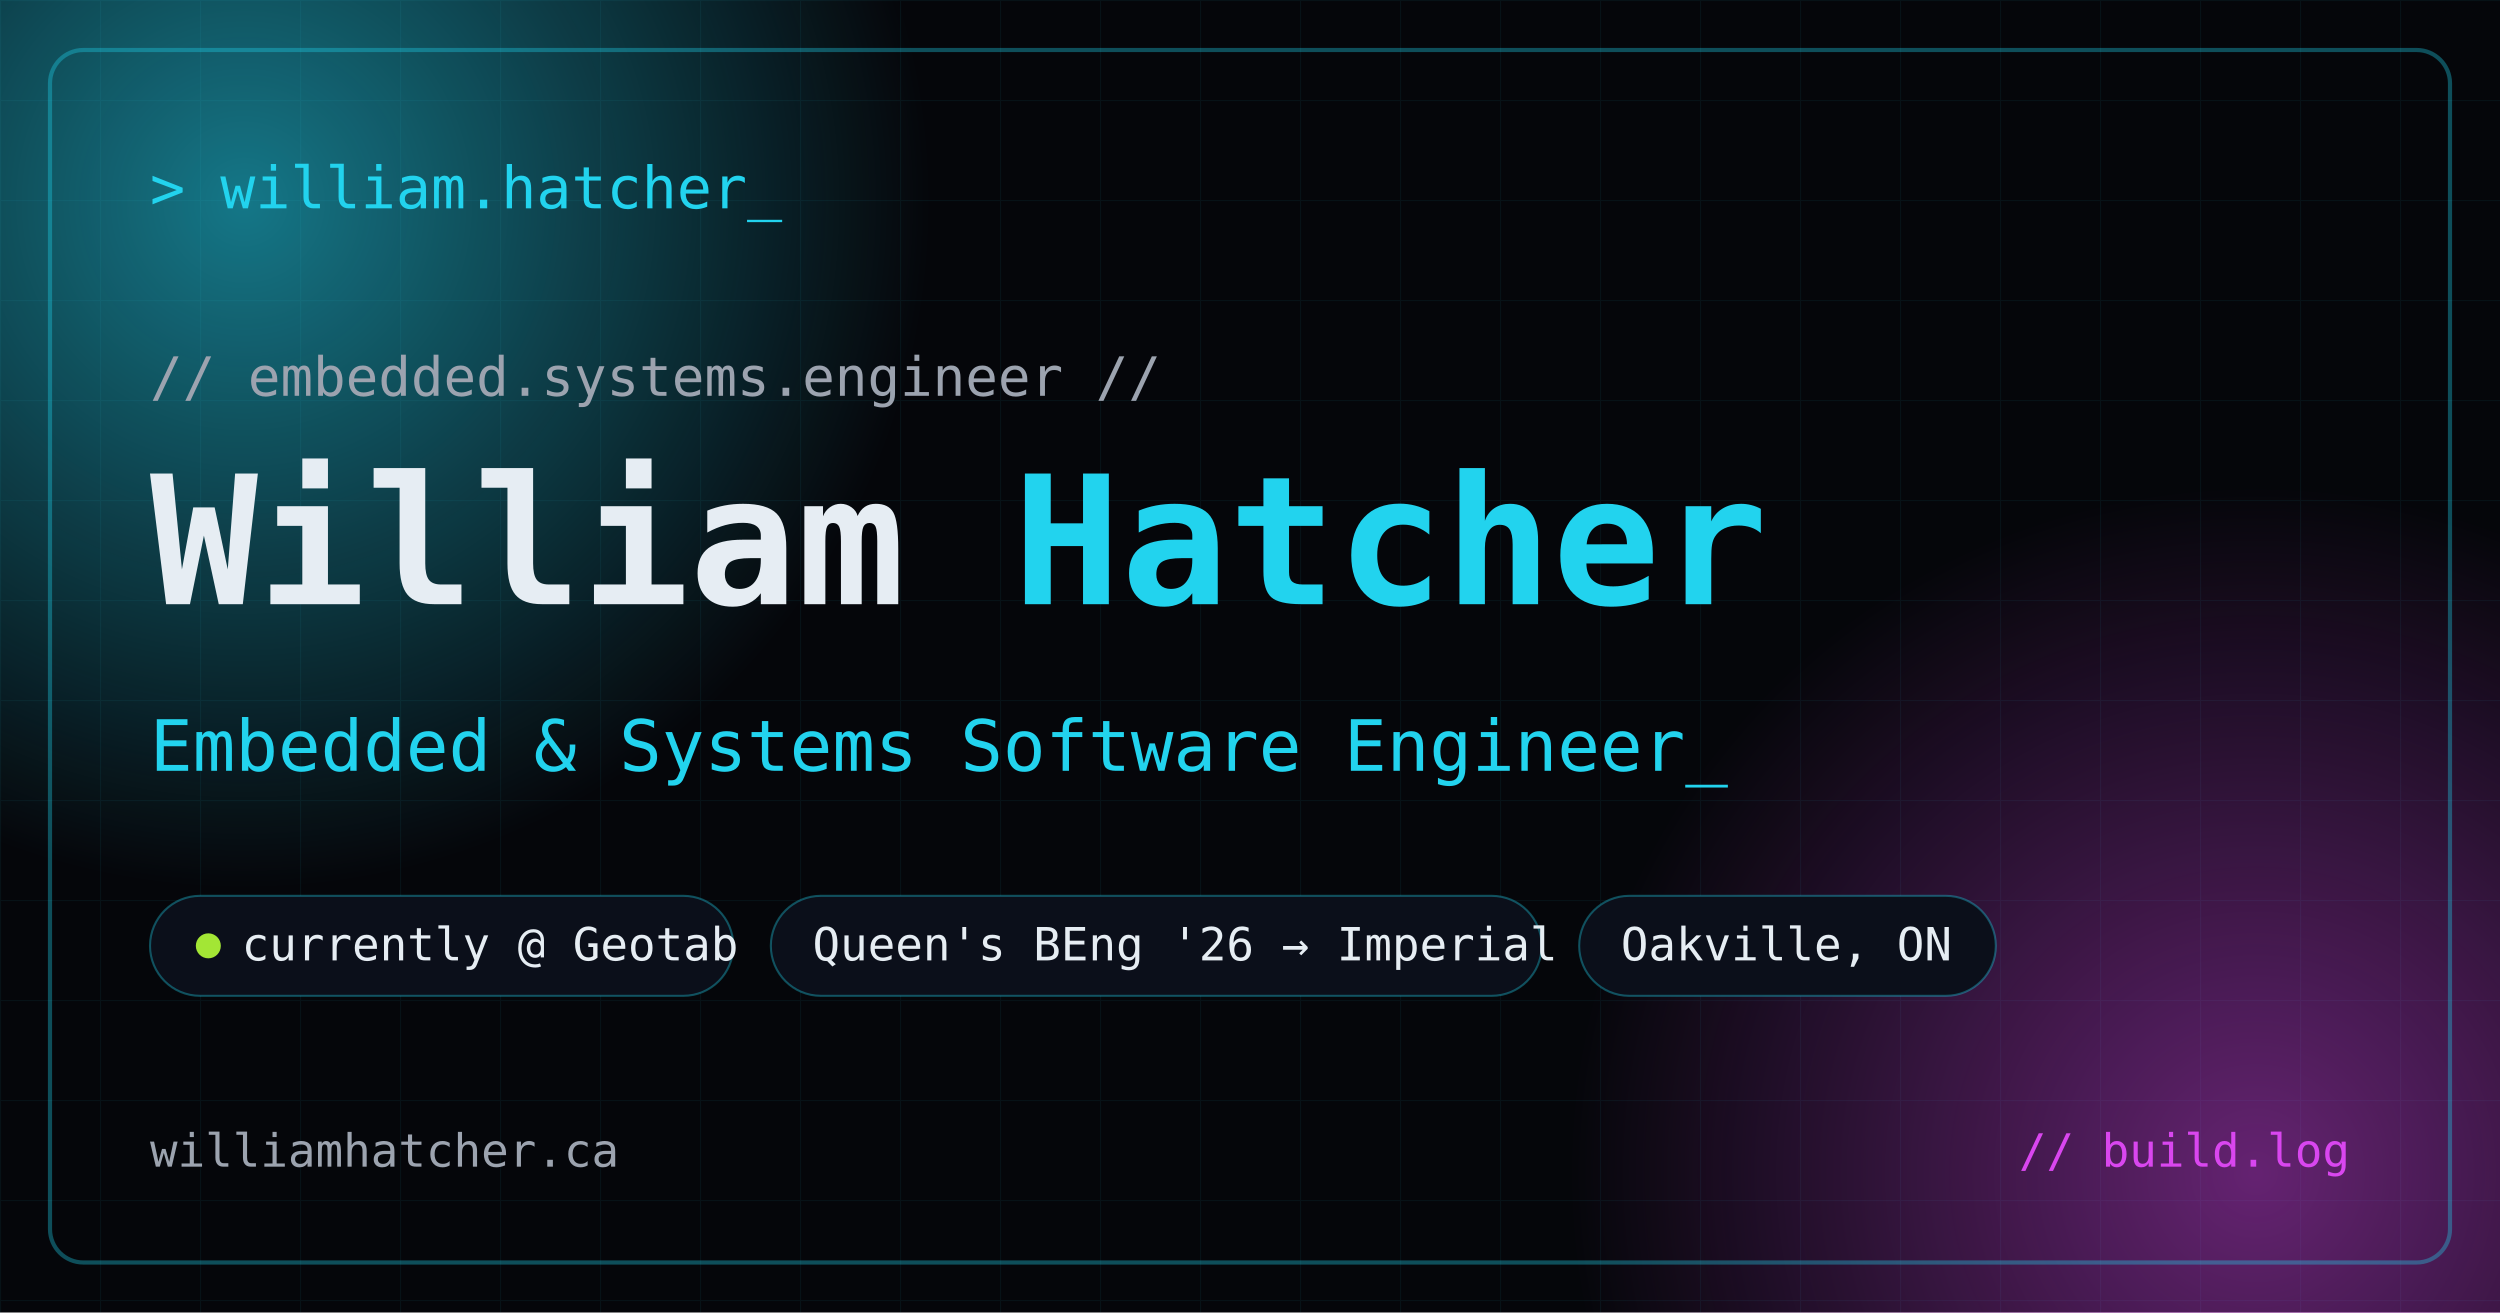
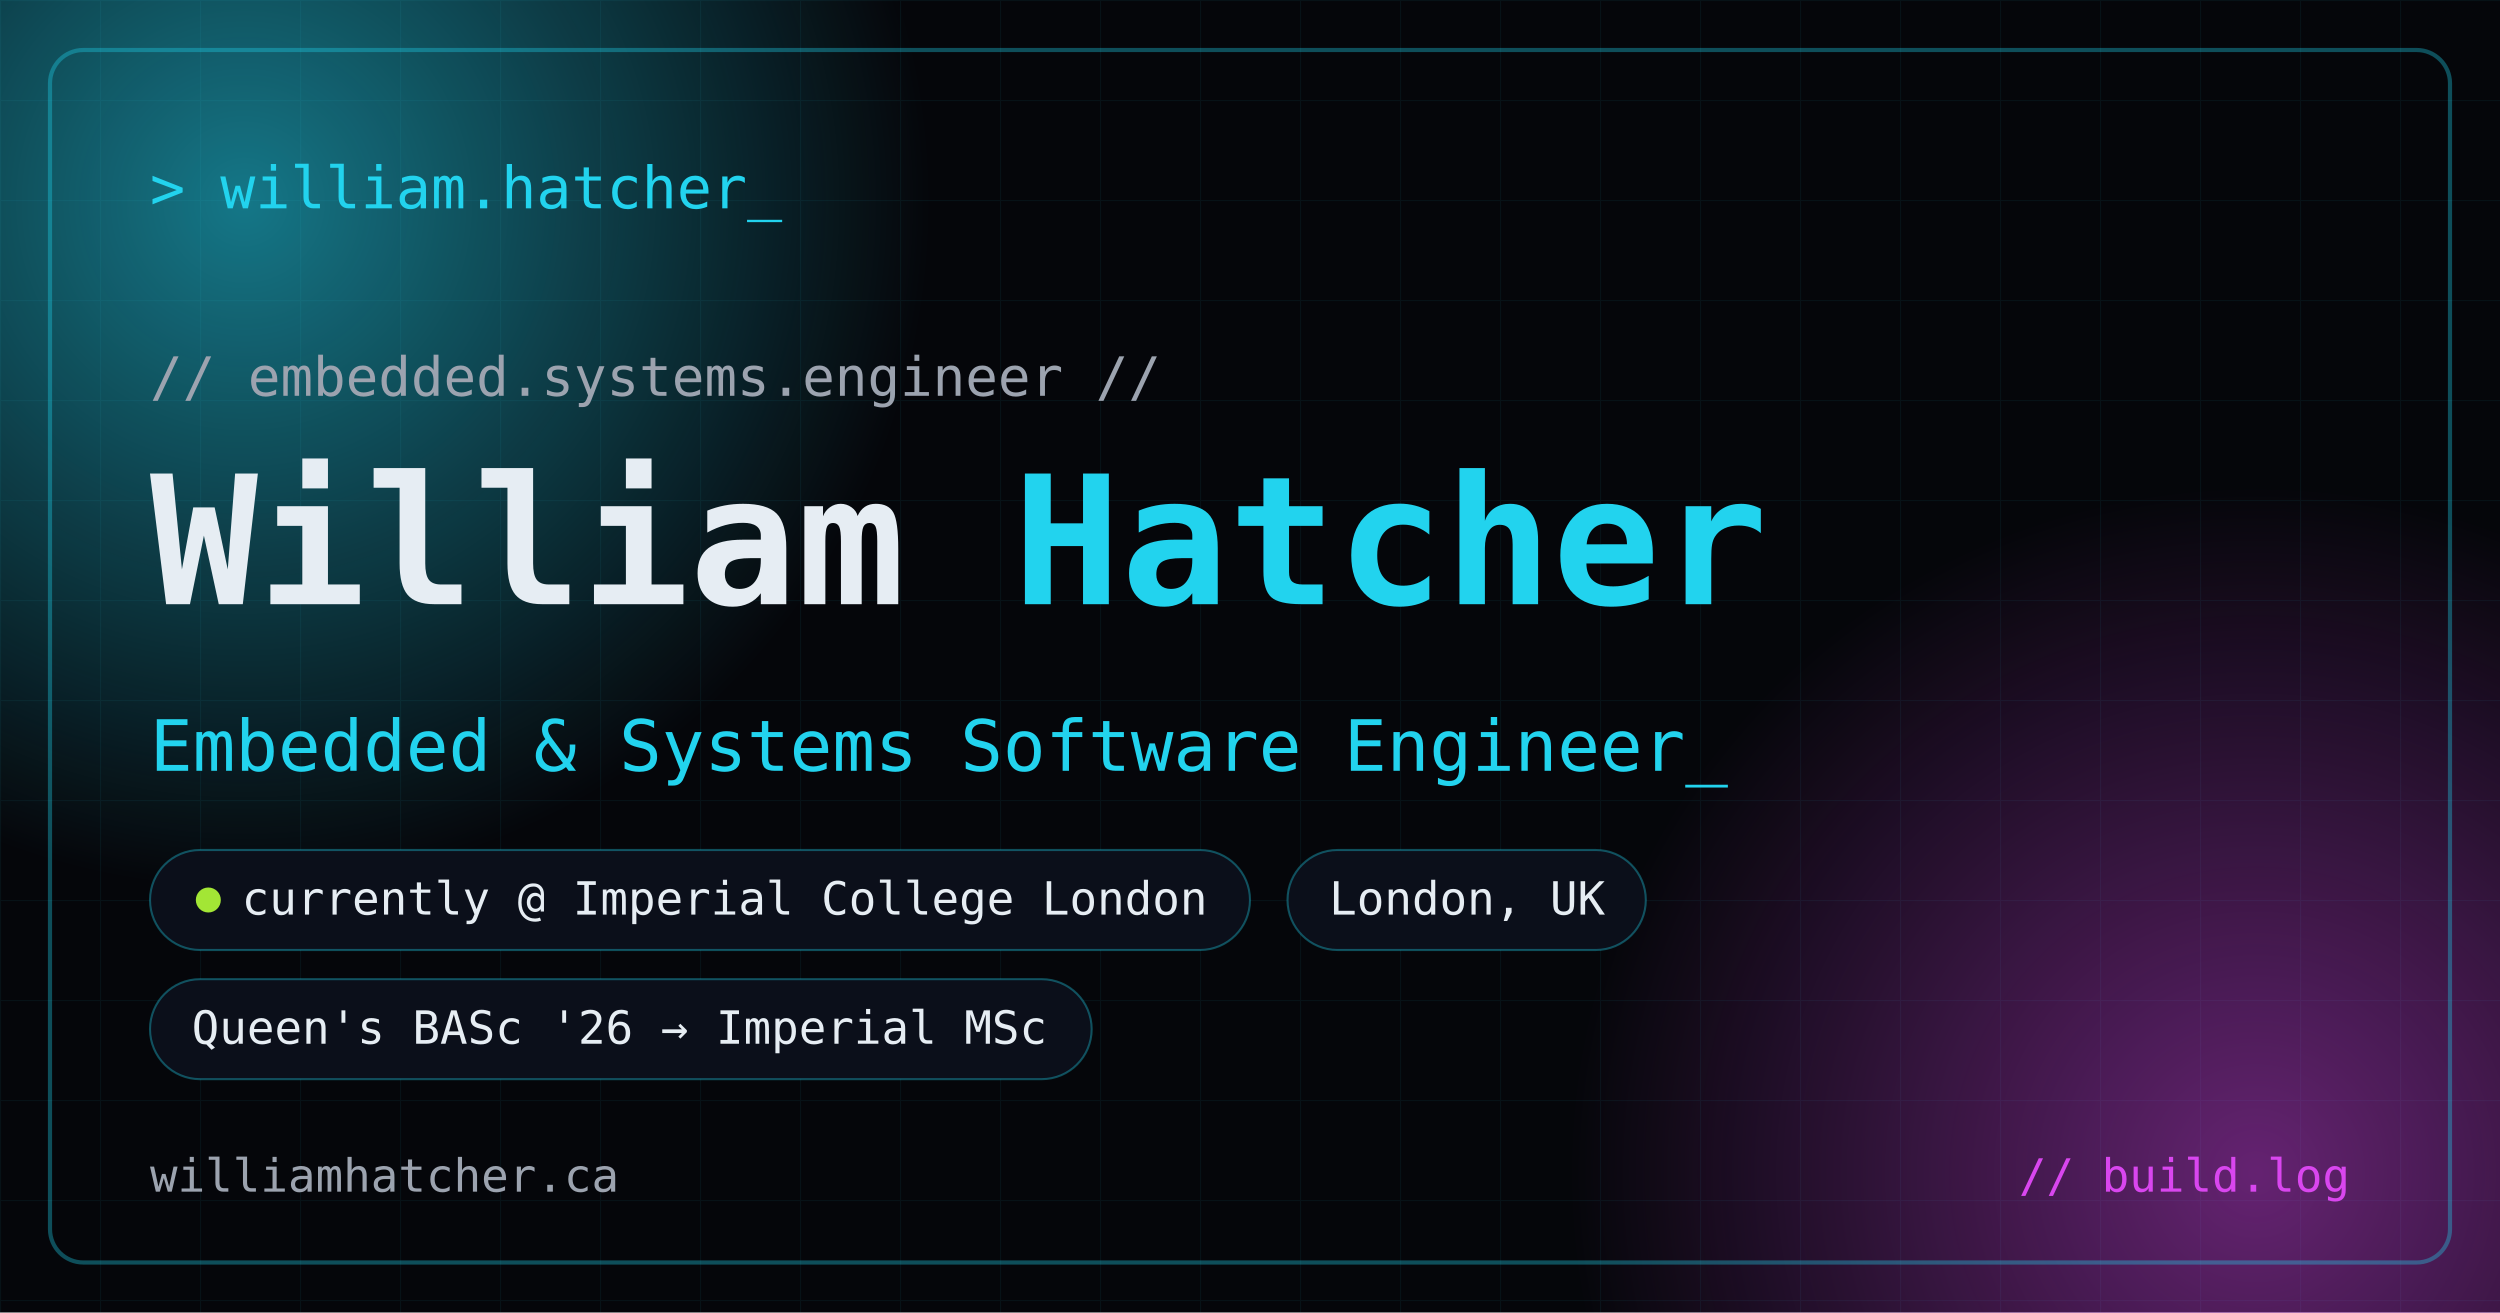
<svg xmlns="http://www.w3.org/2000/svg" viewBox="0 0 1200 630" width="1200" height="630">
  <defs>
    <radialGradient id="orbCyan" cx="50%" cy="50%" r="50%">
      <stop offset="0%" stop-color="#22D3EE" stop-opacity="0.55" />
      <stop offset="65%" stop-color="#22D3EE" stop-opacity="0" />
    </radialGradient>
    <radialGradient id="orbMag" cx="50%" cy="50%" r="50%">
      <stop offset="0%" stop-color="#D946EF" stop-opacity="0.45" />
      <stop offset="65%" stop-color="#D946EF" stop-opacity="0" />
    </radialGradient>
    <pattern id="grid" width="48" height="48" patternUnits="userSpaceOnUse">
      <path d="M48 0L0 0 0 48" fill="none" stroke="#22D3EE" stroke-width="1" stroke-opacity="0.06" />
    </pattern>
  </defs>
  <rect width="1200" height="630" fill="#05060A" />
  <rect width="1200" height="630" fill="url(#grid)" />
  <ellipse cx="120" cy="100" rx="500" ry="500" fill="url(#orbCyan)" />
  <ellipse cx="1080" cy="560" rx="500" ry="500" fill="url(#orbMag)" />
  <rect x="24" y="24" width="1152" height="582" rx="16" fill="none" stroke="#22D3EE" stroke-opacity="0.35" stroke-width="2" />
  <text x="72" y="100" font-family="ui-monospace, 'JetBrains Mono', Menlo, monospace" font-size="28" font-weight="500" fill="#22D3EE">&gt; william.hatcher_</text>
  <text x="72" y="190" font-family="ui-monospace, 'JetBrains Mono', Menlo, monospace" font-size="26" font-weight="500" fill="#9CA3AF">// embedded.systems.engineer //</text>
  <text x="72" y="290" font-family="ui-monospace, 'JetBrains Mono', Menlo, monospace" font-size="86" font-weight="700" fill="#E6EDF3">William <tspan fill="#22D3EE">Hatcher</tspan>
  </text>
  <text x="72" y="370" font-family="ui-monospace, 'JetBrains Mono', Menlo, monospace" font-size="34" font-weight="500" fill="#22D3EE">Embedded &amp; Systems Software Engineer_</text>
  <g font-family="ui-monospace, 'JetBrains Mono', Menlo, monospace" font-size="22" fill="#E6EDF3">
-     <rect x="72" y="430" width="280" height="48" rx="24" fill="#0B0F1A" stroke="#22D3EE" stroke-opacity="0.35" />
-     <circle cx="100" cy="454" r="6" fill="#A3E635" />
-     <text x="116" y="461">currently @ Geotab</text>
-     <rect x="370" y="430" width="370" height="48" rx="24" fill="#0B0F1A" stroke="#22D3EE" stroke-opacity="0.35" />
-     <text x="390" y="461">Queen's BEng '26 → Imperial MSc</text>
-     <rect x="758" y="430" width="200" height="48" rx="24" fill="#0B0F1A" stroke="#22D3EE" stroke-opacity="0.35" />
-     <text x="778" y="461">Oakville, ON</text>
+     <rect x="72" y="408" width="528" height="48" rx="24" fill="#0B0F1A" stroke="#22D3EE" stroke-opacity="0.35" />
+     <circle cx="100" cy="432" r="6" fill="#A3E635" />
+     <text x="116" y="439">currently @ Imperial College London</text>
+     <rect x="618" y="408" width="172" height="48" rx="24" fill="#0B0F1A" stroke="#22D3EE" stroke-opacity="0.35" />
+     <text x="638" y="439">London, UK</text>
+     <rect x="72" y="470" width="452" height="48" rx="24" fill="#0B0F1A" stroke="#22D3EE" stroke-opacity="0.35" />
+     <text x="92" y="501">Queen's BASc '26 → Imperial MSc</text>
  </g>
-   <text x="72" y="560" font-family="ui-monospace, 'JetBrains Mono', Menlo, monospace" font-size="22" fill="#9CA3AF">williamhatcher.ca</text>
-   <text x="1128" y="560" text-anchor="end" font-family="ui-monospace, 'JetBrains Mono', Menlo, monospace" font-size="22" fill="#D946EF">// build.log</text>
+   <text x="72" y="572" font-family="ui-monospace, 'JetBrains Mono', Menlo, monospace" font-size="22" fill="#9CA3AF">williamhatcher.ca</text>
+   <text x="1128" y="572" text-anchor="end" font-family="ui-monospace, 'JetBrains Mono', Menlo, monospace" font-size="22" fill="#D946EF">// build.log</text>
</svg>
